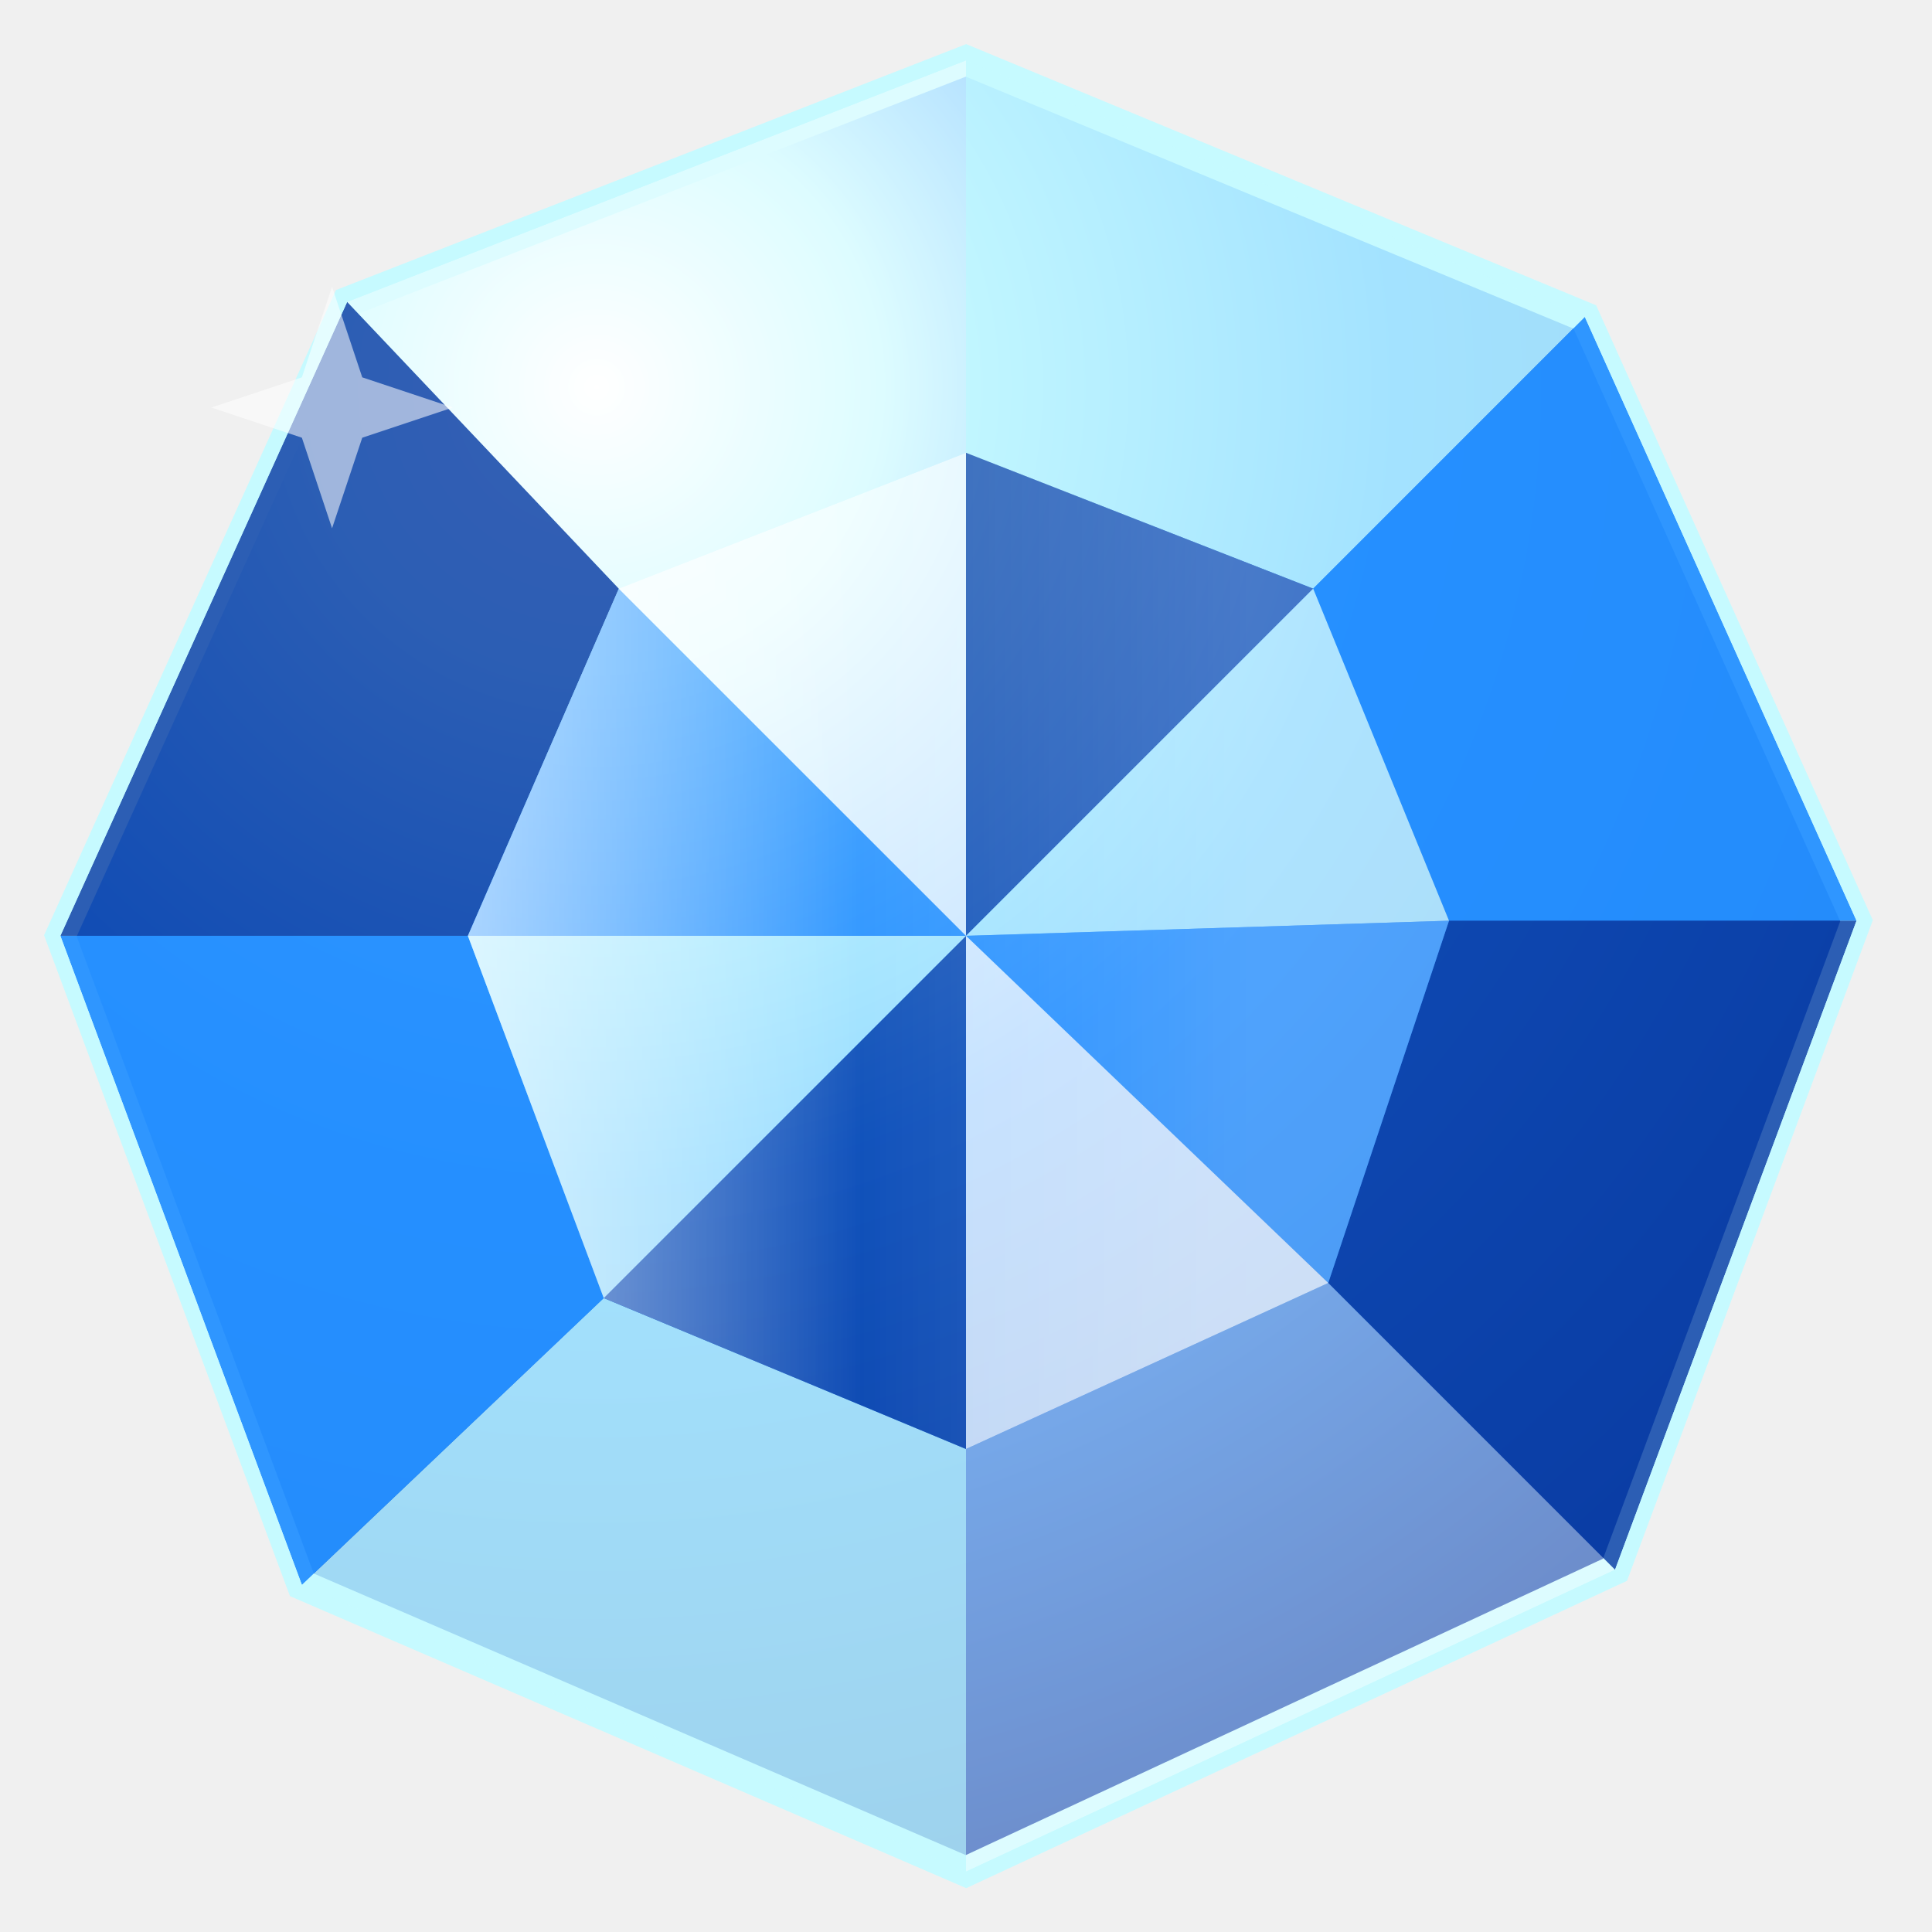
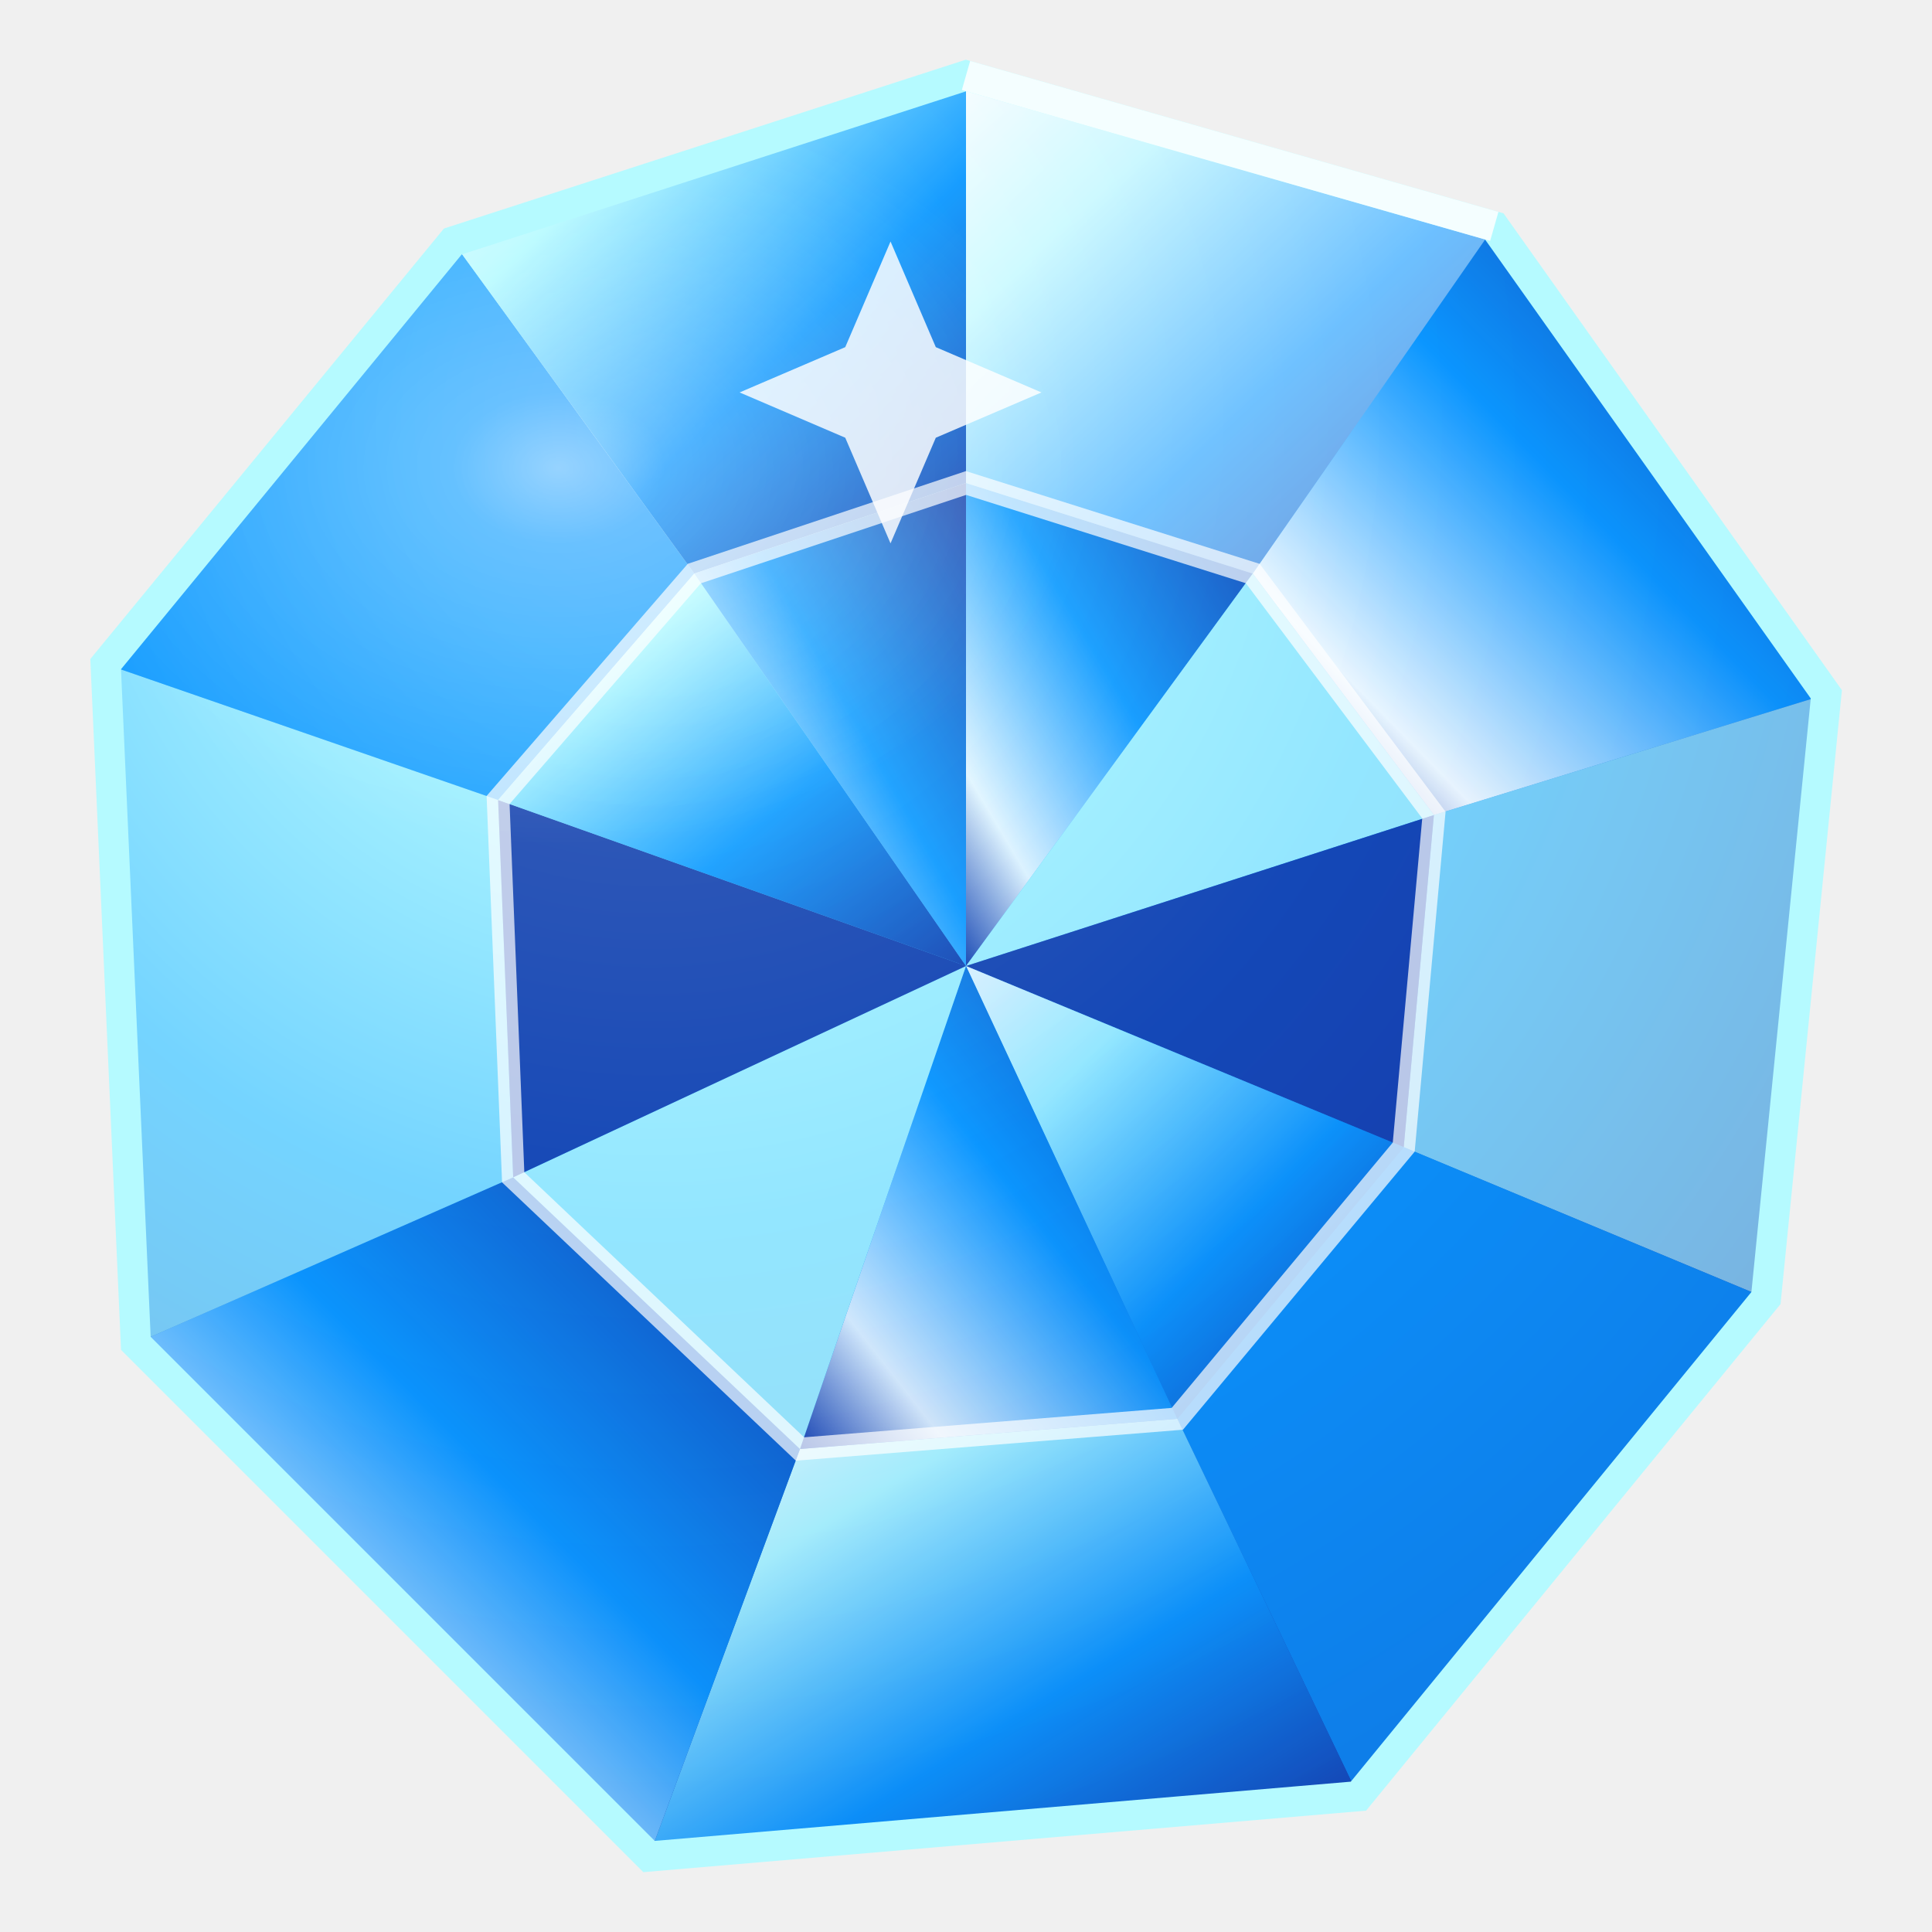
<svg xmlns="http://www.w3.org/2000/svg" viewBox="0 0 128 128">
  <defs>
-     <radialGradient id="shine" cx="30%" cy="18%" r="88%">
+     <radialGradient id="body" cx="32%" cy="20%" r="85%">
      <stop stop-color="#fff" />
-       <stop offset=".18" stop-color="#c6faff" />
-       <stop offset=".5" stop-color="#258fff" />
-       <stop offset="1" stop-color="#0a3ca3" />
+       <stop offset=".17" stop-color="#b5faff" />
+       <stop offset=".52" stop-color="#0b96ff" />
+       <stop offset="1" stop-color="#1735a5" />
    </radialGradient>
-     <linearGradient id="flash">
-       <stop stop-color="#fff" stop-opacity=".8" />
-       <stop offset=".4" stop-color="#fff" stop-opacity="0" />
-       <stop offset=".8" stop-color="#fff" stop-opacity=".28" />
+     <linearGradient id="lit" x1="0" y1="0" x2="1" y2="1">
+       <stop stop-color="#fff" />
+       <stop offset=".24" stop-color="#b5faff" />
+       <stop offset=".6" stop-color="#0b96ff" />
+       <stop offset="1" stop-color="#1735a5" />
    </linearGradient>
-     <clipPath id="cut">
-       <polygon points="64,4 105,21 123,61 107,104 64,124 20,105 4,62 23,20" />
+     <linearGradient id="deep" x1="1" y1="0" x2="0" y2="1">
+       <stop stop-color="#1735a5" />
+       <stop offset=".45" stop-color="#0b96ff" />
+       <stop offset=".8" stop-color="#fff" />
+       <stop offset="1" stop-color="#1735a5" />
+     </linearGradient>
+     <radialGradient id="spark">
+       <stop stop-color="#fff" />
+       <stop offset=".2" stop-color="#fff" stop-opacity=".5" />
+       <stop offset="1" stop-color="#fff" stop-opacity="0" />
+     </radialGradient>
+     <clipPath id="mask">
+       <polygon points="64,5 99,15 121,46 117,86 90,119 43,123 9,89 7,44 30,16" />
    </clipPath>
  </defs>
-   <polygon points="64,4 105,21 123,61 107,104 64,124 20,105 4,62 23,20" fill="url(#shine)" stroke="#c6faff" stroke-width="2" />
-   <g clip-path="url(#cut)">
-     <polygon points="64,4,105,21,87,39,64,30" fill="#c6faff" opacity="0.78" />
-     <polygon points="64,30,87,39,64,62" fill="#0a3ca3" opacity=".73" />
-     <polygon points="105,21,123,61,96,61,87,39" fill="#258fff" opacity="0.94" />
-     <polygon points="87,39,96,61,64,62" fill="#c6faff" opacity=".73" />
-     <polygon points="123,61,107,104,88,85,96,61" fill="#0a3ca3" opacity="0.82" />
-     <polygon points="96,61,88,85,64,62" fill="#258fff" opacity=".73" />
-     <polygon points="107,104,64,124,64,96,88,85" fill="#fff" opacity="0.4" />
-     <polygon points="88,85,64,96,64,62" fill="#fff" opacity=".73" />
-     <polygon points="64,124,20,105,40,86,64,96" fill="#c6faff" opacity="0.78" />
-     <polygon points="64,96,40,86,64,62" fill="#0a3ca3" opacity=".73" />
-     <polygon points="20,105,4,62,31,62,40,86" fill="#258fff" opacity="0.94" />
-     <polygon points="40,86,31,62,64,62" fill="#c6faff" opacity=".73" />
-     <polygon points="4,62,23,20,41,39,31,62" fill="#0a3ca3" opacity="0.82" />
-     <polygon points="31,62,41,39,64,62" fill="#258fff" opacity=".73" />
-     <polygon points="23,20,64,4,64,30,41,39" fill="#fff" opacity="0.4" />
-     <polygon points="41,39,64,30,64,62" fill="#fff" opacity=".73" />
-     <polygon points="64,30 87,39 96,61 88,85 64,96 40,86 31,62 41,39" fill="url(#flash)" opacity=".7" />
+   <g clip-path="url(#mask)">
+     <polygon points="64,5 99,15 121,46 117,86 90,119 43,123 9,89 7,44 30,16" fill="url(#body)" />
+     <path d="M64,5L99,15L83,38L64,32Z" fill="url(#lit)" opacity="0.9" />
+     <path d="M64,32L83,38L64 64Z" fill="url(#deep)" opacity=".8" />
+     <path d="M99,15L121,46L95,54L83,38Z" fill="url(#deep)" opacity="0.9" />
+     <path d="M83,38L95,54L64 64Z" fill="#b5faff" opacity=".8" />
+     <path d="M121,46L117,86L93,76L95,54Z" fill="#b5faff" opacity="0.62" />
+     <path d="M95,54L93,76L64 64Z" fill="#1735a5" opacity=".8" />
+     <path d="M117,86L90,119L78,94L93,76Z" fill="#0b96ff" opacity="0.75" />
+     <path d="M93,76L78,94L64 64Z" fill="url(#lit)" opacity=".8" />
+     <path d="M90,119L43,123L53,96L78,94Z" fill="url(#lit)" opacity="0.9" />
+     <path d="M78,94L53,96L64 64Z" fill="url(#deep)" opacity=".8" />
+     <path d="M43,123L9,89L34,78L53,96Z" fill="url(#deep)" opacity="0.9" />
+     <path d="M53,96L34,78L64 64Z" fill="#b5faff" opacity=".8" />
+     <path d="M9,89L7,44L33,53L34,78Z" fill="#b5faff" opacity="0.62" />
+     <path d="M34,78L33,53L64 64Z" fill="#1735a5" opacity=".8" />
+     <path d="M7,44L30,16L46,38L33,53Z" fill="#0b96ff" opacity="0.75" />
+     <path d="M33,53L46,38L64 64Z" fill="url(#lit)" opacity=".8" />
+     <path d="M30,16L64,5L64,32L46,38Z" fill="url(#lit)" opacity="0.9" />
+     <path d="M46,38L64,32L64 64Z" fill="url(#deep)" opacity=".8" />
+     <polygon points="64,32 83,38 95,54 93,76 78,94 53,96 34,78 33,53 46,38" fill="none" stroke="#fff" stroke-opacity=".7" stroke-width="1.5" />
+     <path d="M64,5L99,15L83,38L64,32Z" fill="#fff" opacity=".4" />
+     <ellipse cx="37" cy="31" rx="35" ry="25" fill="url(#spark)" opacity=".45" />
  </g>
-   <path d="M20 25l2-6 2 6 6 2-6 2-2 6-2-6-6-2Z" fill="#fff" opacity=".55" />
+   <polygon points="64,5 99,15 121,46 117,86 90,119 43,123 9,89 7,44 30,16" fill="none" stroke="#b5faff" stroke-width="2" />
+   <path d="M64,5L99,15" stroke="#fff" stroke-width="2" opacity=".85" />
+   <path d="M56 23l3-7 3 7 7 3-7 3-3 7-3-7-7-3Z" fill="#fff" opacity=".83" />
</svg>
